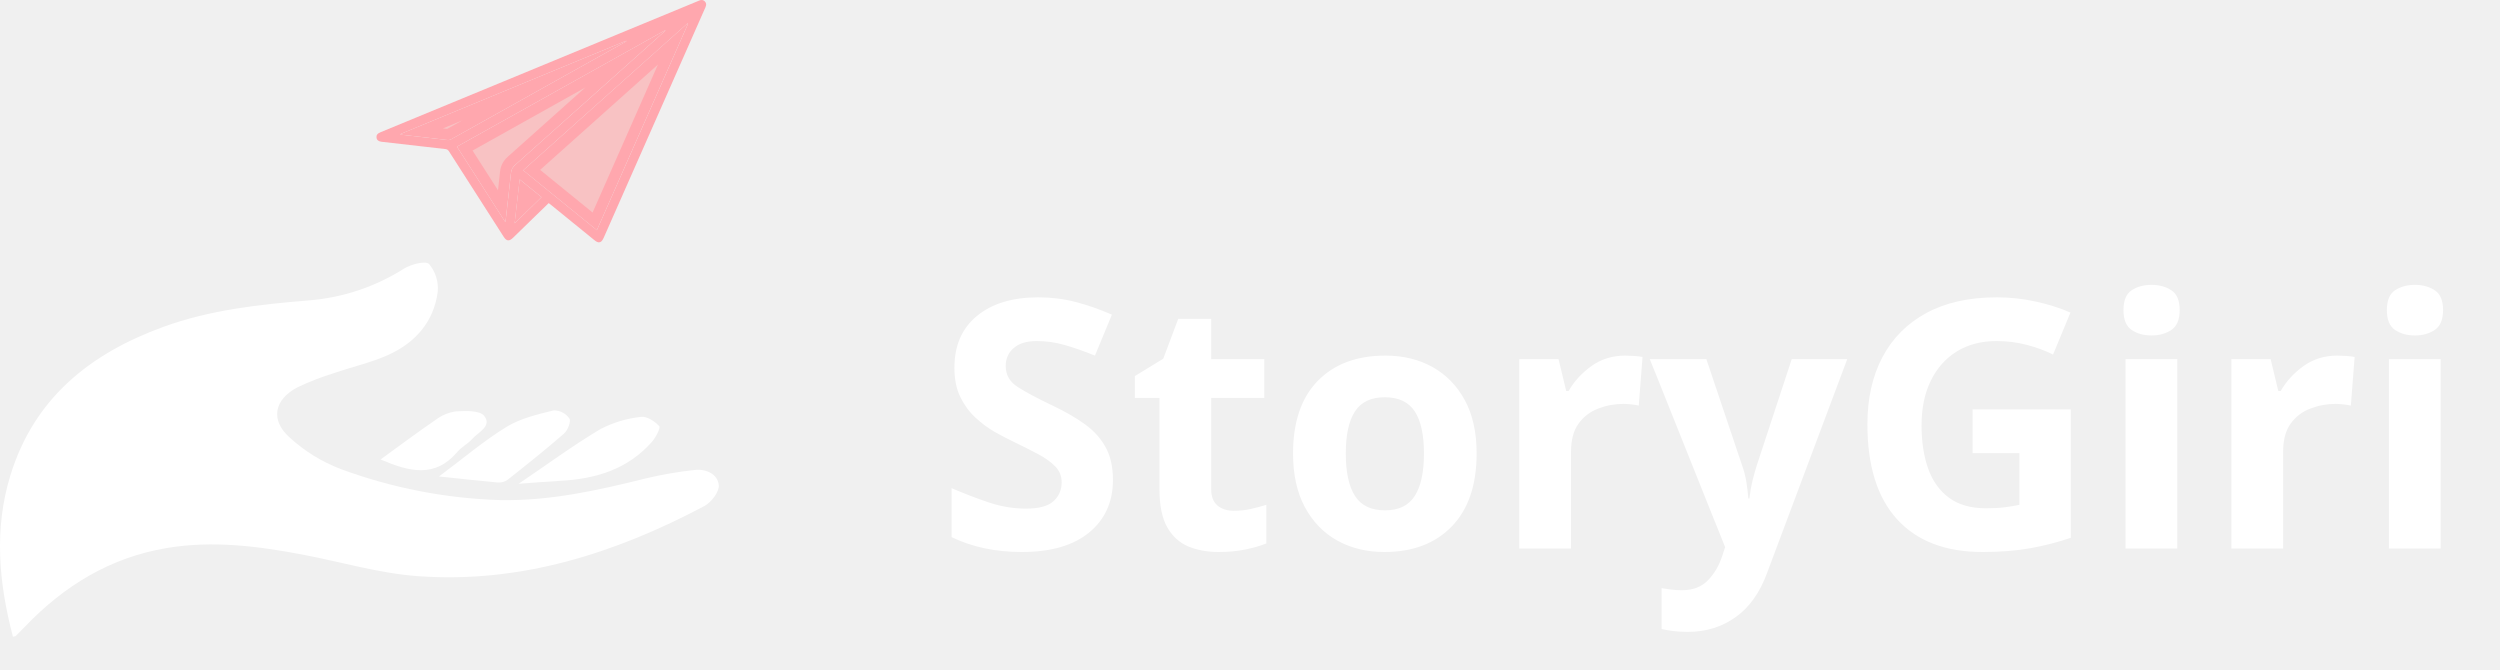
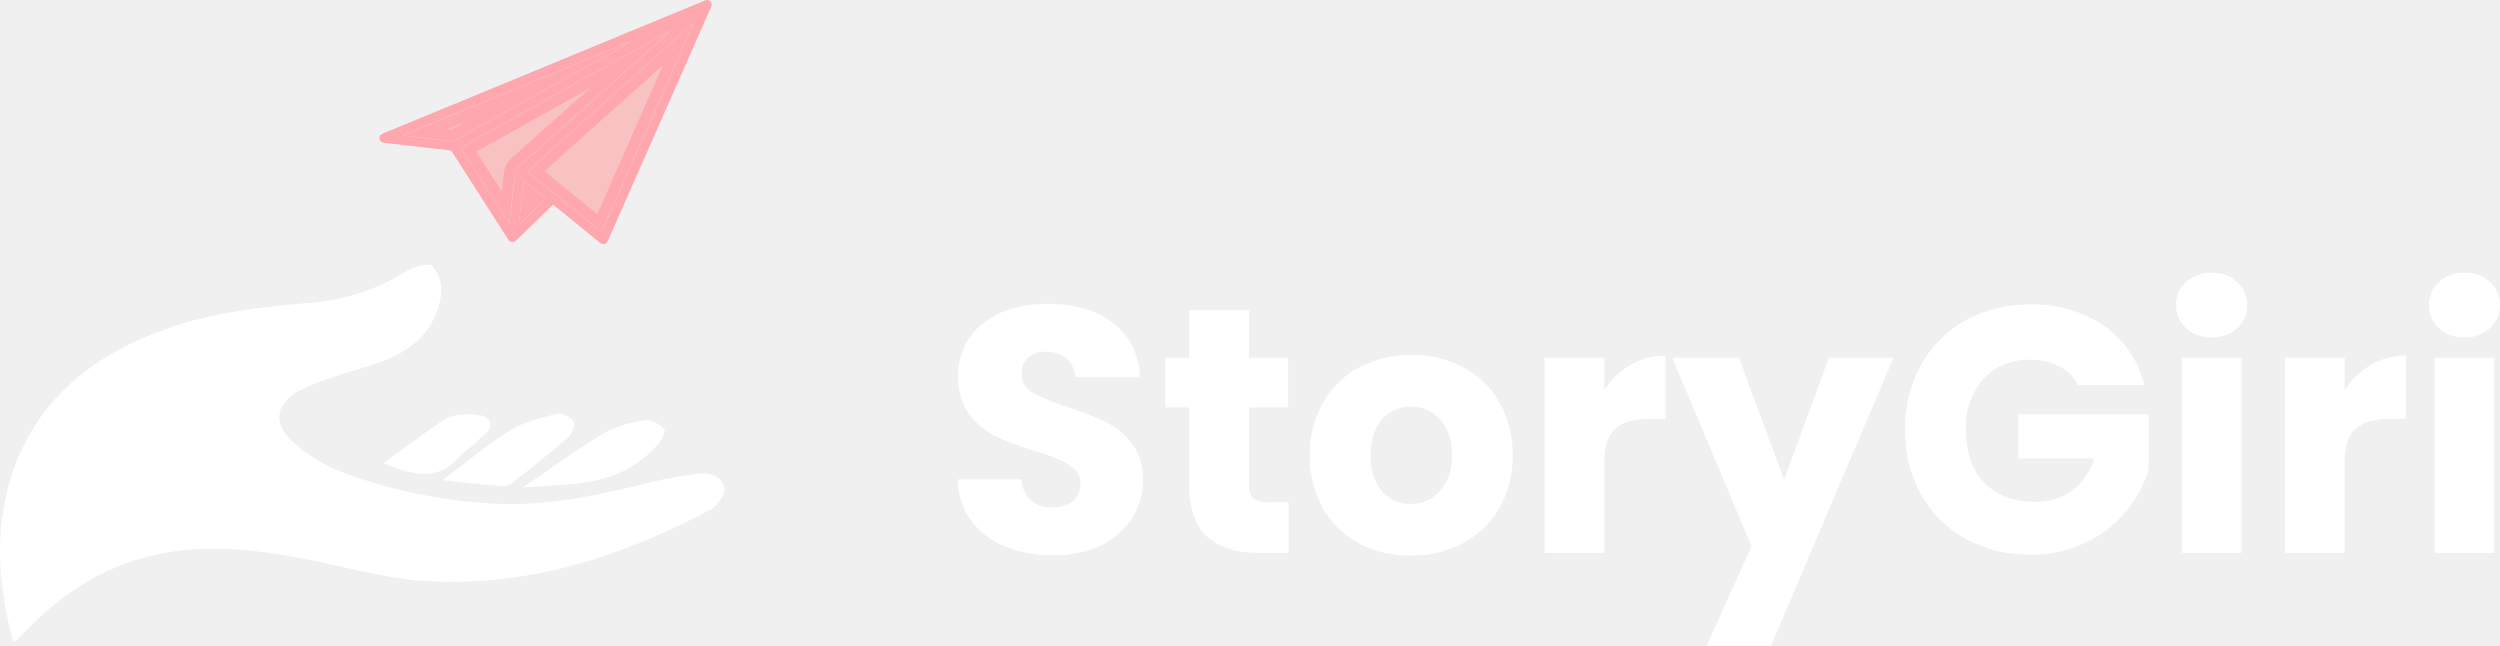
- <svg xmlns="http://www.w3.org/2000/svg" width="453.863" height="121.589" viewBox="0 0 453.863 121.589">
+ <svg xmlns="http://www.w3.org/2000/svg" width="450.339" height="116.284" viewBox="0 0 450.339 116.284">
  <g id="Group_13" data-name="Group 13" transform="translate(-1253.137 -424.411)">
-     <text id="StoryGiri" transform="translate(1423 524)" fill="#fff" font-size="63" font-family="Poppins-Bold, Poppins" font-weight="700">
-       <tspan x="0" y="0">StoryGiri</tspan>
-     </text>
+     <path id="Path_277" data-name="Path 277" d="M19.908.441a22.75,22.75,0,0,1-8.694-1.575A14.171,14.171,0,0,1,5.071-5.8,12.737,12.737,0,0,1,2.646-13.23H14.112a5.563,5.563,0,0,0,1.7,3.748,5.468,5.468,0,0,0,3.78,1.292,5.912,5.912,0,0,0,3.78-1.1,3.687,3.687,0,0,0,1.386-3.056,3.617,3.617,0,0,0-1.1-2.709,8.894,8.894,0,0,0-2.709-1.764A43.576,43.576,0,0,0,16.38-18.4a49.733,49.733,0,0,1-6.993-2.646,12.921,12.921,0,0,1-4.662-3.906,10.883,10.883,0,0,1-1.953-6.741,11.592,11.592,0,0,1,4.473-9.67q4.473-3.5,11.655-3.5,7.308,0,11.781,3.5a12.517,12.517,0,0,1,4.788,9.733H23.814A4.558,4.558,0,0,0,22.239-35a5.548,5.548,0,0,0-3.717-1.229,4.633,4.633,0,0,0-3.15,1.039,3.749,3.749,0,0,0-1.2,2.993,3.709,3.709,0,0,0,2.016,3.339,33.048,33.048,0,0,0,6.3,2.583A58.263,58.263,0,0,1,29.452-23.5a13.253,13.253,0,0,1,4.631,3.843,10.287,10.287,0,0,1,1.953,6.489A12.733,12.733,0,0,1,34.114-6.3a13.458,13.458,0,0,1-5.575,4.914A19.087,19.087,0,0,1,19.908.441ZM62.244-9.135V0H56.763Q50.9,0,47.628-2.866t-3.276-9.356V-26.208H40.068v-8.946h4.284v-8.568H55.125v8.568h7.056v8.946H55.125V-12.1a2.952,2.952,0,0,0,.756,2.268,3.69,3.69,0,0,0,2.52.693ZM84.231.5A19.4,19.4,0,0,1,74.938-1.7,16.146,16.146,0,0,1,68.45-8a18.825,18.825,0,0,1-2.363-9.576,18.674,18.674,0,0,1,2.394-9.544,16.244,16.244,0,0,1,6.552-6.332,19.589,19.589,0,0,1,9.324-2.2,19.589,19.589,0,0,1,9.324,2.2,16.244,16.244,0,0,1,6.552,6.332,18.674,18.674,0,0,1,2.394,9.544A18.483,18.483,0,0,1,100.2-8.033,16.4,16.4,0,0,1,93.587-1.7,19.775,19.775,0,0,1,84.231.5Zm0-9.324a7.018,7.018,0,0,0,5.26-2.268,9.01,9.01,0,0,0,2.173-6.489,9.178,9.178,0,0,0-2.11-6.489,6.82,6.82,0,0,0-5.2-2.268A6.837,6.837,0,0,0,79.128-24.1q-2.079,2.236-2.079,6.52A9.359,9.359,0,0,0,79.1-11.088,6.627,6.627,0,0,0,84.231-8.82Zm34.9-20.475a14.212,14.212,0,0,1,4.725-4.568,12.184,12.184,0,0,1,6.3-1.669v11.4H127.2q-4.032,0-6.048,1.732t-2.016,6.08V0H108.36V-35.154h10.773Zm52.1-5.859-22.05,51.849H137.592L145.656-1.2l-14.3-33.957h12.033l8.127,21.987,8.064-21.987ZM204.5-30.24a8.057,8.057,0,0,0-3.433-3.371,11.234,11.234,0,0,0-5.261-1.166,10.824,10.824,0,0,0-8.379,3.434,13.03,13.03,0,0,0-3.15,9.167q0,6.111,3.307,9.545t9.1,3.434a11.011,11.011,0,0,0,6.71-2.016,11.426,11.426,0,0,0,4-5.8H193.725v-7.938h23.436v10.017a21.132,21.132,0,0,1-4.064,7.5,21.44,21.44,0,0,1-7.276,5.607A22.491,22.491,0,0,1,195.867.315,23.563,23.563,0,0,1,184.18-2.552a20.418,20.418,0,0,1-8-7.969,23.386,23.386,0,0,1-2.867-11.655,23.563,23.563,0,0,1,2.867-11.687,20.418,20.418,0,0,1,7.969-8A23.386,23.386,0,0,1,195.8-44.73a22.643,22.643,0,0,1,13.388,3.843A18.136,18.136,0,0,1,216.4-30.24Zm24.066-8.568a6.53,6.53,0,0,1-4.631-1.669,5.41,5.41,0,0,1-1.8-4.127,5.48,5.48,0,0,1,1.8-4.189,6.53,6.53,0,0,1,4.631-1.67,6.443,6.443,0,0,1,4.567,1.67,5.48,5.48,0,0,1,1.8,4.189,5.41,5.41,0,0,1-1.8,4.127A6.444,6.444,0,0,1,228.564-38.808Zm5.355,3.654V0H223.146V-35.154ZM252.5-29.3a14.211,14.211,0,0,1,4.725-4.568,12.184,12.184,0,0,1,6.3-1.669v11.4h-2.961q-4.032,0-6.048,1.732t-2.016,6.08V0H241.731V-35.154H252.5Zm21.609-9.513a6.53,6.53,0,0,1-4.63-1.669,5.41,5.41,0,0,1-1.8-4.127,5.48,5.48,0,0,1,1.8-4.189,6.53,6.53,0,0,1,4.63-1.67,6.444,6.444,0,0,1,4.568,1.67,5.48,5.48,0,0,1,1.8,4.189,5.41,5.41,0,0,1-1.8,4.127A6.444,6.444,0,0,1,274.113-38.808Zm5.355,3.654V0H268.7V-35.154Z" transform="translate(1423 524)" fill="#fff" />
    <g id="Group_12" data-name="Group 12" transform="translate(1253.137 424.411)">
      <g id="Group_10" data-name="Group 10" transform="translate(0 47.679)">
        <path id="Path_2" data-name="Path 2" d="M77.784,290.478c-2.587-9.841-3.451-19.6-.445-29.34,4.316-13.989,14.492-22.086,27.764-26.91,8.511-3.1,17.43-4.059,26.365-4.8a37.894,37.894,0,0,0,17.326-5.777c1.278-.8,3.928-1.466,4.536-.833a6.857,6.857,0,0,1,1.571,5.054c-.712,5.457-4.09,9.239-8.977,11.449-3.111,1.4-6.51,2.153-9.752,3.273a47.051,47.051,0,0,0-6.8,2.645c-4.148,2.21-4.887,5.882-1.409,9.024a28.872,28.872,0,0,0,9.354,5.787,91.483,91.483,0,0,0,28.927,5.63c9.04.178,17.786-1.781,26.5-3.954a70.115,70.115,0,0,1,8.794-1.514c2.069-.241,4.174.718,4.389,2.734.126,1.194-1.357,3.148-2.613,3.813-16.262,8.605-33.42,14.084-52.029,12.727-6.987-.508-13.853-2.566-20.782-3.886-8.218-1.566-16.461-2.624-24.82-1.215-10.224,1.723-18.583,6.824-25.669,14.22q-.841.88-1.707,1.734C78.235,290.41,78.12,290.4,77.784,290.478Z" transform="translate(-75.436 -222.568)" fill="#fff" />
        <path id="Path_3" data-name="Path 3" d="M227.6,285.752c4.546-3.389,8.212-6.531,12.277-9.014,2.53-1.545,5.62-2.263,8.553-2.985a3.471,3.471,0,0,1,2.849,1.477c.33.524-.3,2.147-.979,2.734-3.336,2.917-6.809,5.672-10.286,8.422a2.732,2.732,0,0,1-1.781.456C234.906,286.548,231.591,286.171,227.6,285.752Z" transform="translate(-147.905 -246.93)" fill="#fff" />
        <path id="Path_4" data-name="Path 4" d="M255.2,288.17c5.285-3.577,9.92-6.992,14.843-9.925a20.647,20.647,0,0,1,7.39-2.221c1.037-.157,2.493.807,3.3,1.686.278.3-.634,2.058-1.341,2.854-4.415,5.007-10.265,6.735-16.692,7.076C260.39,287.757,258.091,287.961,255.2,288.17Z" transform="translate(-161.049 -248.019)" fill="#fff" />
        <path id="Path_5" data-name="Path 5" d="M207.35,282.8c3.457-2.5,6.678-4.923,10-7.191a7.841,7.841,0,0,1,3.7-1.54c1.744-.1,4.326-.194,5.122.828,1.456,1.859-1.11,2.954-2.21,4.206-.765.869-1.906,1.414-2.65,2.3C217.238,286.234,212.551,285.034,207.35,282.8Z" transform="translate(-138.26 -247.067)" fill="#fff" />
      </g>
      <g id="Group_11" data-name="Group 11" transform="translate(68.346)">
        <g id="Path_6" data-name="Path 6" transform="translate(-205.929 -131.534)" fill="#f8c2c3">
          <path d="M 209.378 156.556 C 208.713 156.479 208.048 156.403 207.383 156.327 C 207.995 156.074 208.606 155.821 209.219 155.569 L 209.292 156.005 C 209.294 156.032 209.298 156.074 209.306 156.123 L 209.378 156.556 Z M 252.494 139.149 L 252.197 138.554 C 252.188 138.537 252.18 138.522 252.173 138.508 L 251.938 137.922 C 256.173 136.171 260.408 134.42 264.643 132.669 L 264.225 133.614 C 263.98 134.17 263.73 134.735 263.479 135.302 L 263.049 135.015 C 263.038 135.008 263.026 134.999 263.014 134.991 C 262.992 134.976 262.97 134.961 262.949 134.947 L 262.305 134.518 L 261.728 135.034 L 260.555 136.083 C 260.204 136.397 259.852 136.711 259.501 137.025 L 259.24 136.59 C 259.213 136.544 259.185 136.506 259.166 136.479 L 258.689 135.685 L 257.843 136.158 C 256.06 137.155 254.277 138.152 252.494 139.149 Z" stroke="none" />
          <path d="M 246.325 175.532 C 246.092 175.532 245.827 175.404 245.515 175.149 C 244.148 174.039 242.781 172.924 241.408 171.813 C 240.125 170.771 238.847 169.729 237.564 168.686 C 237.454 168.592 237.339 168.514 237.197 168.409 C 236.344 169.236 235.5 170.053 234.657 170.87 C 233.348 172.143 232.039 173.421 230.729 174.694 C 230.017 175.385 229.545 175.333 229.016 174.505 C 225.706 169.341 222.396 164.182 219.097 159.013 C 218.924 158.74 218.735 158.63 218.421 158.594 C 214.566 158.164 210.717 157.714 206.862 157.274 C 206.307 157.211 205.998 156.96 205.94 156.541 C 205.877 156.08 206.087 155.781 206.642 155.551 C 216.19 151.607 225.743 147.663 235.296 143.719 C 244.965 139.723 254.628 135.727 264.296 131.731 C 264.369 131.699 264.443 131.668 264.516 131.637 C 264.883 131.479 265.234 131.485 265.532 131.778 C 265.846 132.087 265.831 132.454 265.663 132.836 C 264.925 134.507 264.186 136.172 263.453 137.843 C 258.048 150.083 252.643 162.323 247.243 174.563 C 247.217 174.62 247.19 174.678 247.164 174.736 C 246.924 175.269 246.658 175.532 246.325 175.532 Z M 262.395 135.779 C 252.47 144.652 242.545 153.524 232.562 162.449 C 237.035 166.083 241.466 169.687 245.944 173.322 C 251.475 160.794 256.985 148.318 262.494 135.847 C 262.463 135.827 262.426 135.8 262.395 135.779 Z M 231.929 164.104 C 231.62 166.785 231.321 169.362 231.012 172.075 C 232.688 170.446 234.264 168.912 235.893 167.325 C 234.568 166.246 233.28 165.204 231.929 164.104 Z M 258.331 137.031 C 245.75 144.065 233.17 151.099 220.542 158.159 C 223.465 162.721 226.361 167.236 229.32 171.855 C 229.367 171.567 229.399 171.399 229.42 171.232 C 229.734 168.466 230.064 165.706 230.352 162.941 C 230.415 162.328 230.645 161.893 231.106 161.48 C 239.696 153.822 248.269 146.15 256.843 138.482 C 257.356 138.021 257.87 137.565 258.383 137.104 C 258.367 137.078 258.346 137.057 258.331 137.031 Z M 251.265 138.932 C 237.601 144.578 223.941 150.219 210.282 155.865 C 210.287 155.897 210.287 155.928 210.293 155.959 C 210.366 155.97 210.434 155.991 210.507 155.996 C 213.304 156.321 216.096 156.651 218.892 156.96 C 219.092 156.981 219.327 156.907 219.51 156.803 C 230.022 150.931 240.534 145.055 251.045 139.179 C 251.134 139.126 251.218 139.058 251.302 139 C 251.291 138.98 251.276 138.959 251.265 138.932 Z" stroke="none" fill="#ffa7ae" />
        </g>
        <g id="Path_7" data-name="Path 7" transform="translate(-230.147 -135.394)" fill="#f8c2c3">
          <path d="M 269.771 175.58 C 267.879 174.043 265.994 172.511 264.109 170.978 C 262.182 169.411 260.255 167.845 258.321 166.273 L 262.364 162.658 C 269.473 156.303 276.793 149.758 284.035 143.282 L 269.771 175.58 Z" stroke="none" />
          <path d="M 269.385 173.978 L 281.249 147.115 C 275.142 152.576 269.012 158.057 263.031 163.404 L 259.862 166.237 C 261.491 167.561 263.115 168.881 264.74 170.202 C 266.287 171.46 267.835 172.718 269.385 173.978 M 270.156 177.182 C 265.684 173.547 261.253 169.944 256.78 166.309 C 266.763 157.385 276.688 148.512 286.607 139.64 C 286.639 139.661 286.675 139.687 286.707 139.708 C 281.197 152.184 275.687 164.659 270.156 177.182 Z" stroke="none" fill="#ffa7ae" />
        </g>
        <g id="Path_8" data-name="Path 8" transform="translate(-219.217 -136.533)" fill="#f8c2c3">
          <path d="M 241.954 173.983 C 239.581 170.275 237.37 166.824 235.246 163.512 C 245.542 157.755 255.081 152.422 264.543 147.13 C 263.749 147.84 262.955 148.55 262.161 149.26 C 256.119 154.662 249.872 160.247 243.723 165.732 C 243.073 166.309 242.728 166.978 242.64 167.838 C 242.432 169.83 242.199 171.858 241.972 173.819 C 241.966 173.873 241.96 173.928 241.954 173.983 Z" stroke="none" />
          <path d="M 241.28 171.076 C 241.406 169.962 241.53 168.843 241.645 167.736 C 241.759 166.627 242.222 165.727 243.061 164.983 C 247.734 160.815 252.463 156.589 257.115 152.43 C 250.5 156.129 243.757 159.899 236.661 163.867 C 238.148 166.184 239.679 168.574 241.28 171.076 M 242.603 176.854 C 239.649 172.234 236.758 167.72 233.83 163.158 C 246.458 156.098 259.038 149.064 271.613 142.03 C 271.629 142.056 271.65 142.077 271.665 142.103 C 271.152 142.564 270.639 143.025 270.126 143.481 C 261.547 151.148 252.973 158.821 244.389 166.479 C 243.928 166.887 243.697 167.327 243.635 167.94 C 243.346 170.705 243.017 173.465 242.702 176.231 C 242.681 176.398 242.65 176.566 242.603 176.854 Z" stroke="none" fill="#ffa7ae" />
        </g>
        <g id="Path_9" data-name="Path 9" transform="translate(-209.887 -138.261)" fill="#f8c2c3">
          <path d="M 222.909 162.688 C 221.272 162.507 219.616 162.316 217.985 162.127 C 225.475 159.032 232.963 155.938 240.453 152.844 C 240.57 152.796 240.687 152.747 240.804 152.699 C 234.894 156.003 228.904 159.35 222.981 162.657 C 222.955 162.672 222.928 162.682 222.909 162.688 Z" stroke="none" />
          <path d="M 222.715 161.66 C 223.646 161.141 224.579 160.62 225.512 160.099 C 224.322 160.59 223.132 161.082 221.942 161.574 C 222.2 161.603 222.458 161.632 222.715 161.66 M 222.917 163.691 C 222.895 163.691 222.872 163.69 222.85 163.687 C 220.054 163.378 217.262 163.048 214.465 162.724 C 214.392 162.713 214.324 162.697 214.25 162.687 C 214.245 162.65 214.24 162.624 214.24 162.593 C 227.899 156.947 241.559 151.306 255.223 145.66 C 255.234 145.681 255.249 145.702 255.26 145.728 C 255.176 145.786 255.092 145.854 255.003 145.906 C 244.492 151.783 233.985 157.659 223.468 163.53 C 223.31 163.619 223.102 163.691 222.917 163.691 Z" stroke="none" fill="#ffa7ae" />
        </g>
        <g id="Path_10" data-name="Path 10" transform="translate(-228.733 -161.15)" fill="#f8c2c3">
          <path d="M 255.125 199.018 C 255.199 198.372 255.273 197.729 255.347 197.085 C 255.402 196.606 255.457 196.126 255.512 195.645 C 255.628 195.739 255.744 195.833 255.859 195.927 C 256.305 196.289 256.748 196.648 257.192 197.009 C 256.502 197.679 255.817 198.345 255.125 199.018 Z" stroke="none" />
          <path d="M 254.727 193.72 C 256.083 194.82 257.371 195.867 258.697 196.941 C 257.068 198.523 255.491 200.057 253.81 201.691 C 254.124 198.978 254.418 196.402 254.727 193.72 Z" stroke="none" fill="#ffa7ae" />
        </g>
      </g>
    </g>
  </g>
</svg>
